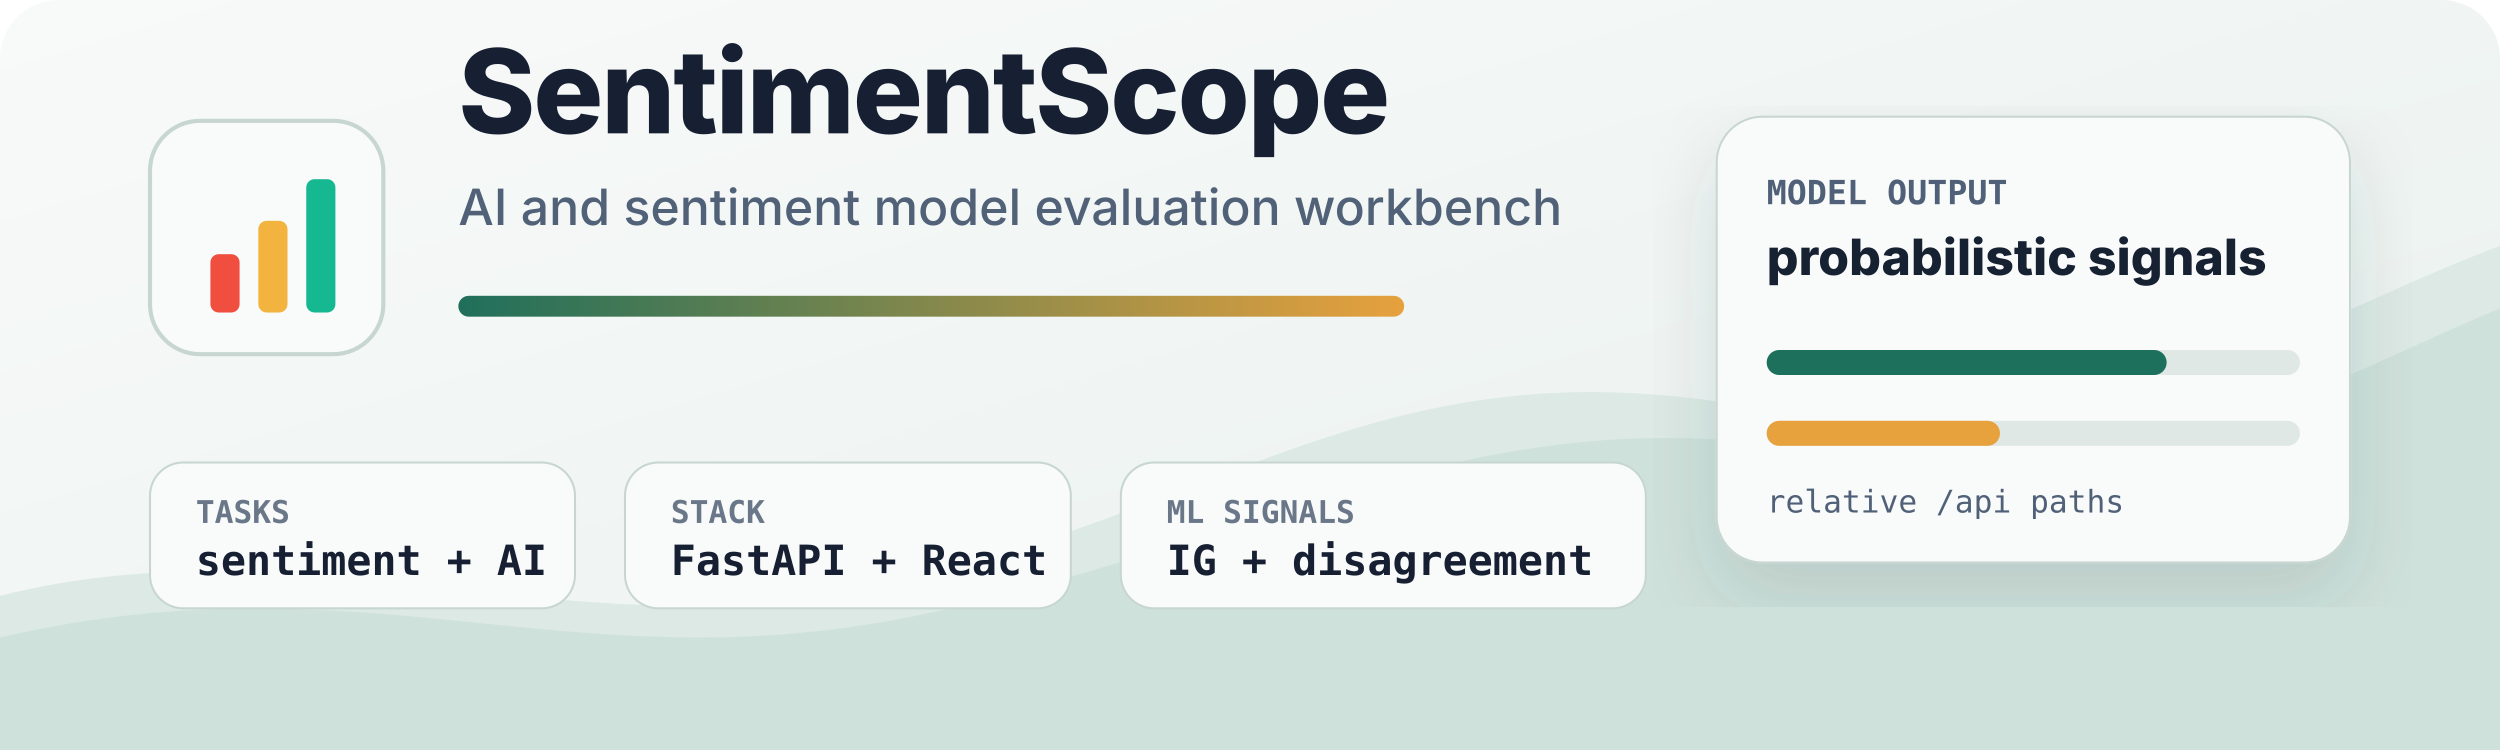
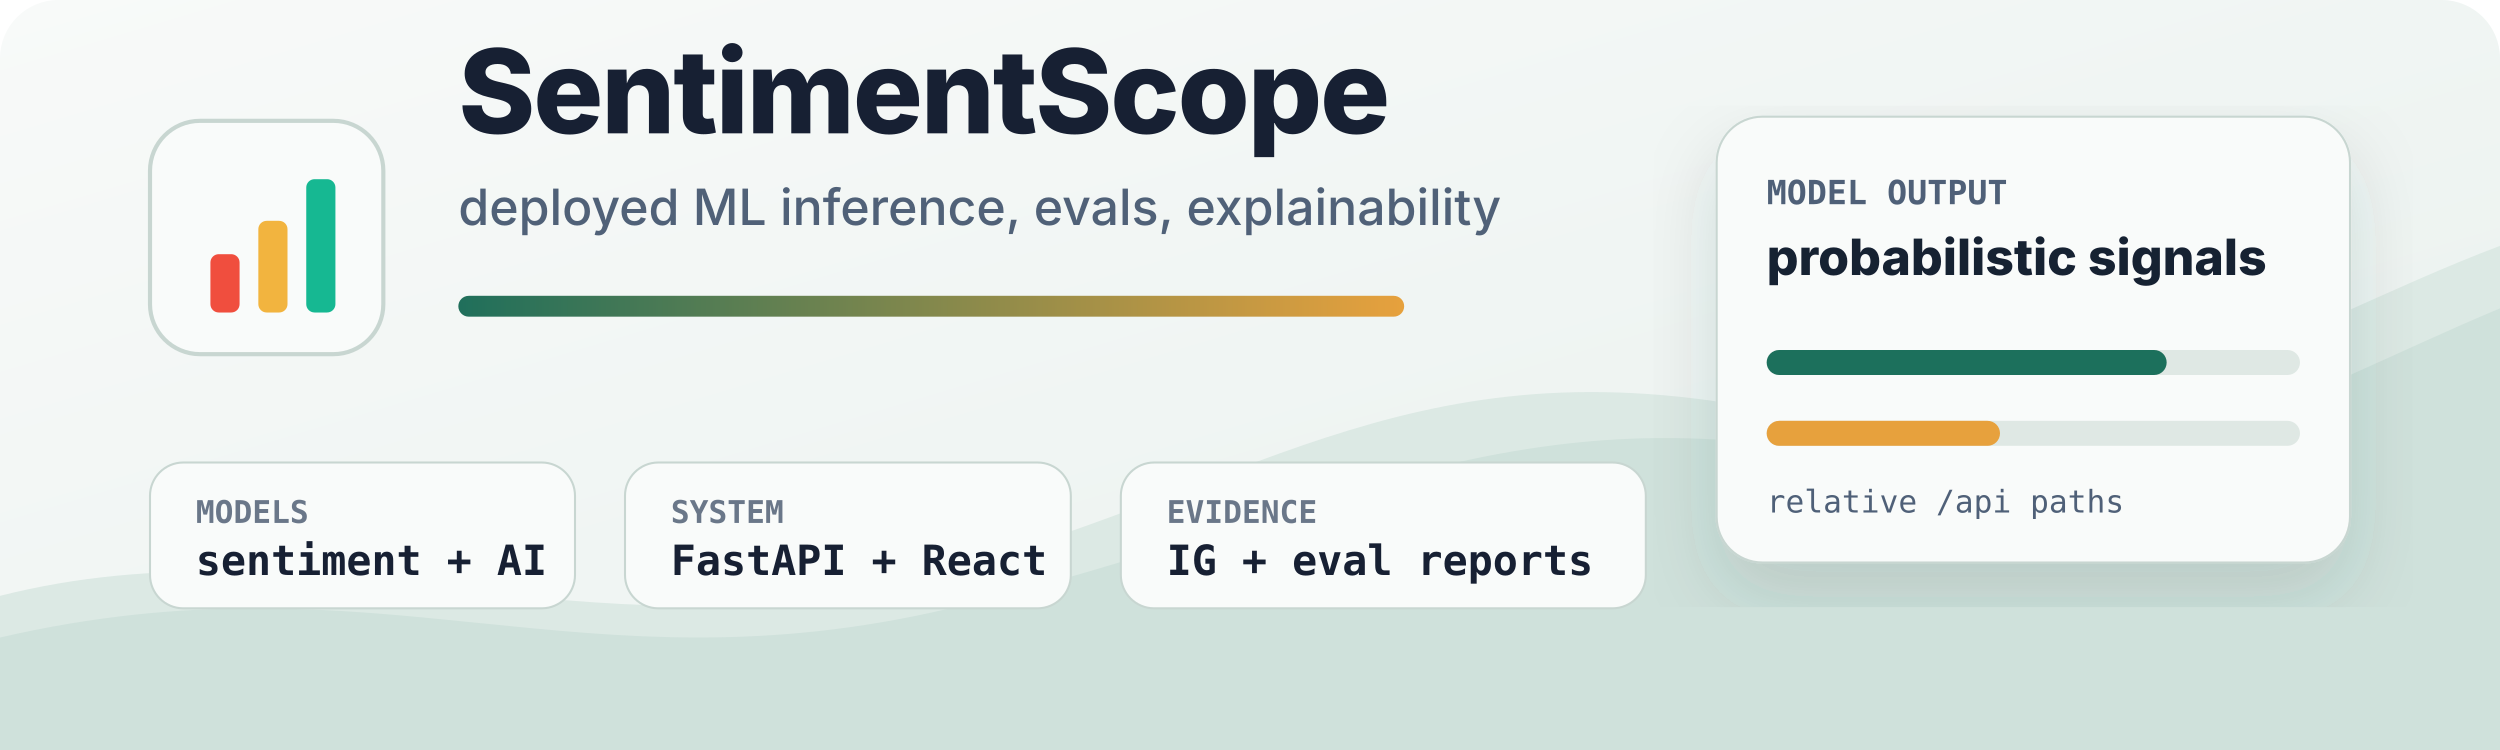
<svg xmlns="http://www.w3.org/2000/svg" width="1200" height="360" viewBox="0 0 1200 360" role="img" aria-labelledby="title desc">
  <defs>
    <linearGradient id="surface" x1="0" y1="0" x2="1" y2="1">
      <stop offset="0" stop-color="#f8faf9" />
      <stop offset="1" stop-color="#e8f0ed" />
    </linearGradient>
    <linearGradient id="accent" x1="0" y1="0" x2="1" y2="0">
      <stop offset="0" stop-color="#1f6f5b" />
      <stop offset="1" stop-color="#e7a13d" />
    </linearGradient>
    <filter id="soft-shadow" x="-10%" y="-10%" width="120%" height="120%">
      <feDropShadow dx="0" dy="16" stdDeviation="18" flood-color="#31423c" flood-opacity="0.14" />
    </filter>
  </defs>
  <rect width="1200" height="360" rx="28" fill="url(#surface)" />
  <path d="M0 286 C150 248 284 318 438 278 C598 238 672 164 844 196 C1004 226 1094 158 1200 118 L1200 360 L0 360 Z" fill="#dce9e4" />
  <path d="M0 306 C182 264 278 334 456 292 C626 252 720 188 880 218 C1020 244 1104 188 1200 148 L1200 360 L0 360 Z" fill="#cfe1db" />
  <g transform="translate(72 58)">
    <rect width="112" height="112" rx="24" fill="#f9fbfa" stroke="#c8d6d1" stroke-width="2" />
    <rect x="29" y="64" width="14" height="28" rx="4" fill="#f04e3e" />
    <rect x="52" y="48" width="14" height="44" rx="4" fill="#f2b43f" />
    <rect x="75" y="28" width="14" height="64" rx="4" fill="#16b892" />
  </g>
  <g transform="translate(220 64)">
    <text x="0" y="0" fill="#172033" font-family="ui-sans-serif, system-ui, -apple-system, BlinkMacSystemFont, 'Segoe UI', sans-serif" font-size="56" font-weight="800" letter-spacing="-1">SentimentScope</text>
-     <text x="0" y="44" fill="#506178" font-family="ui-sans-serif, system-ui, -apple-system, BlinkMacSystemFont, 'Segoe UI', sans-serif" font-size="24" font-weight="500">AI and sentiment model evaluation workbench</text>
+     <text x="0" y="44" fill="#506178" font-family="ui-sans-serif, system-ui, -apple-system, BlinkMacSystemFont, 'Segoe UI', sans-serif" font-size="24" font-weight="500">deployed ML inference, evals, explainability</text>
    <rect x="0" y="78" width="454" height="10" rx="5" fill="url(#accent)" />
  </g>
  <g transform="translate(72 222)" font-family="ui-monospace, SFMono-Regular, Menlo, Consolas, monospace" font-size="20">
    <g>
      <rect width="204" height="70" rx="16" fill="#f9fbfa" stroke="#c8d6d1" />
-       <text x="22" y="29" fill="#6a7789" font-size="15" font-weight="700">TASKS</text>
+       <text x="22" y="29" fill="#6a7789" font-size="15" font-weight="700">MODELS</text>
      <text x="22" y="54" fill="#172033" font-weight="700">sentiment + AI</text>
    </g>
    <g transform="translate(228 0)">
      <rect width="214" height="70" rx="16" fill="#f9fbfa" stroke="#c8d6d1" />
-       <text x="22" y="29" fill="#6a7789" font-size="15" font-weight="700">STACK</text>
+       <text x="22" y="29" fill="#6a7789" font-size="15" font-weight="700">SYSTEM</text>
      <text x="22" y="54" fill="#172033" font-weight="700">FastAPI + React</text>
    </g>
    <g transform="translate(466 0)">
      <rect width="252" height="70" rx="16" fill="#f9fbfa" stroke="#c8d6d1" />
-       <text x="22" y="29" fill="#6a7789" font-size="15" font-weight="700">ML SIGNALS</text>
-       <text x="22" y="54" fill="#172033" font-weight="700">IG + disagreement</text>
+       <text x="22" y="29" fill="#6a7789" font-size="15" font-weight="700">EVIDENCE</text>
+       <text x="22" y="54" fill="#172033" font-weight="700">IG + eval reports</text>
    </g>
  </g>
  <g transform="translate(824 56)" filter="url(#soft-shadow)">
    <rect width="304" height="214" rx="22" fill="#f9fbfa" stroke="#c8d6d1" />
    <text x="24" y="42" fill="#506178" font-family="ui-monospace, SFMono-Regular, Menlo, Consolas, monospace" font-size="16" font-weight="700">MODEL OUTPUT</text>
    <text x="24" y="76" fill="#172033" font-family="ui-sans-serif, system-ui, -apple-system, BlinkMacSystemFont, 'Segoe UI', sans-serif" font-size="24" font-weight="800">probabilistic signals</text>
    <rect x="24" y="112" width="256" height="12" rx="6" fill="#dfe8e4" />
    <rect x="24" y="112" width="192" height="12" rx="6" fill="#1f6f5b" />
    <rect x="24" y="146" width="256" height="12" rx="6" fill="#dfe8e4" />
    <rect x="24" y="146" width="112" height="12" rx="6" fill="#e7a13d" />
    <text x="24" y="190" fill="#506178" font-family="ui-monospace, SFMono-Regular, Menlo, Consolas, monospace" font-size="15">relative /api paths</text>
  </g>
</svg>
